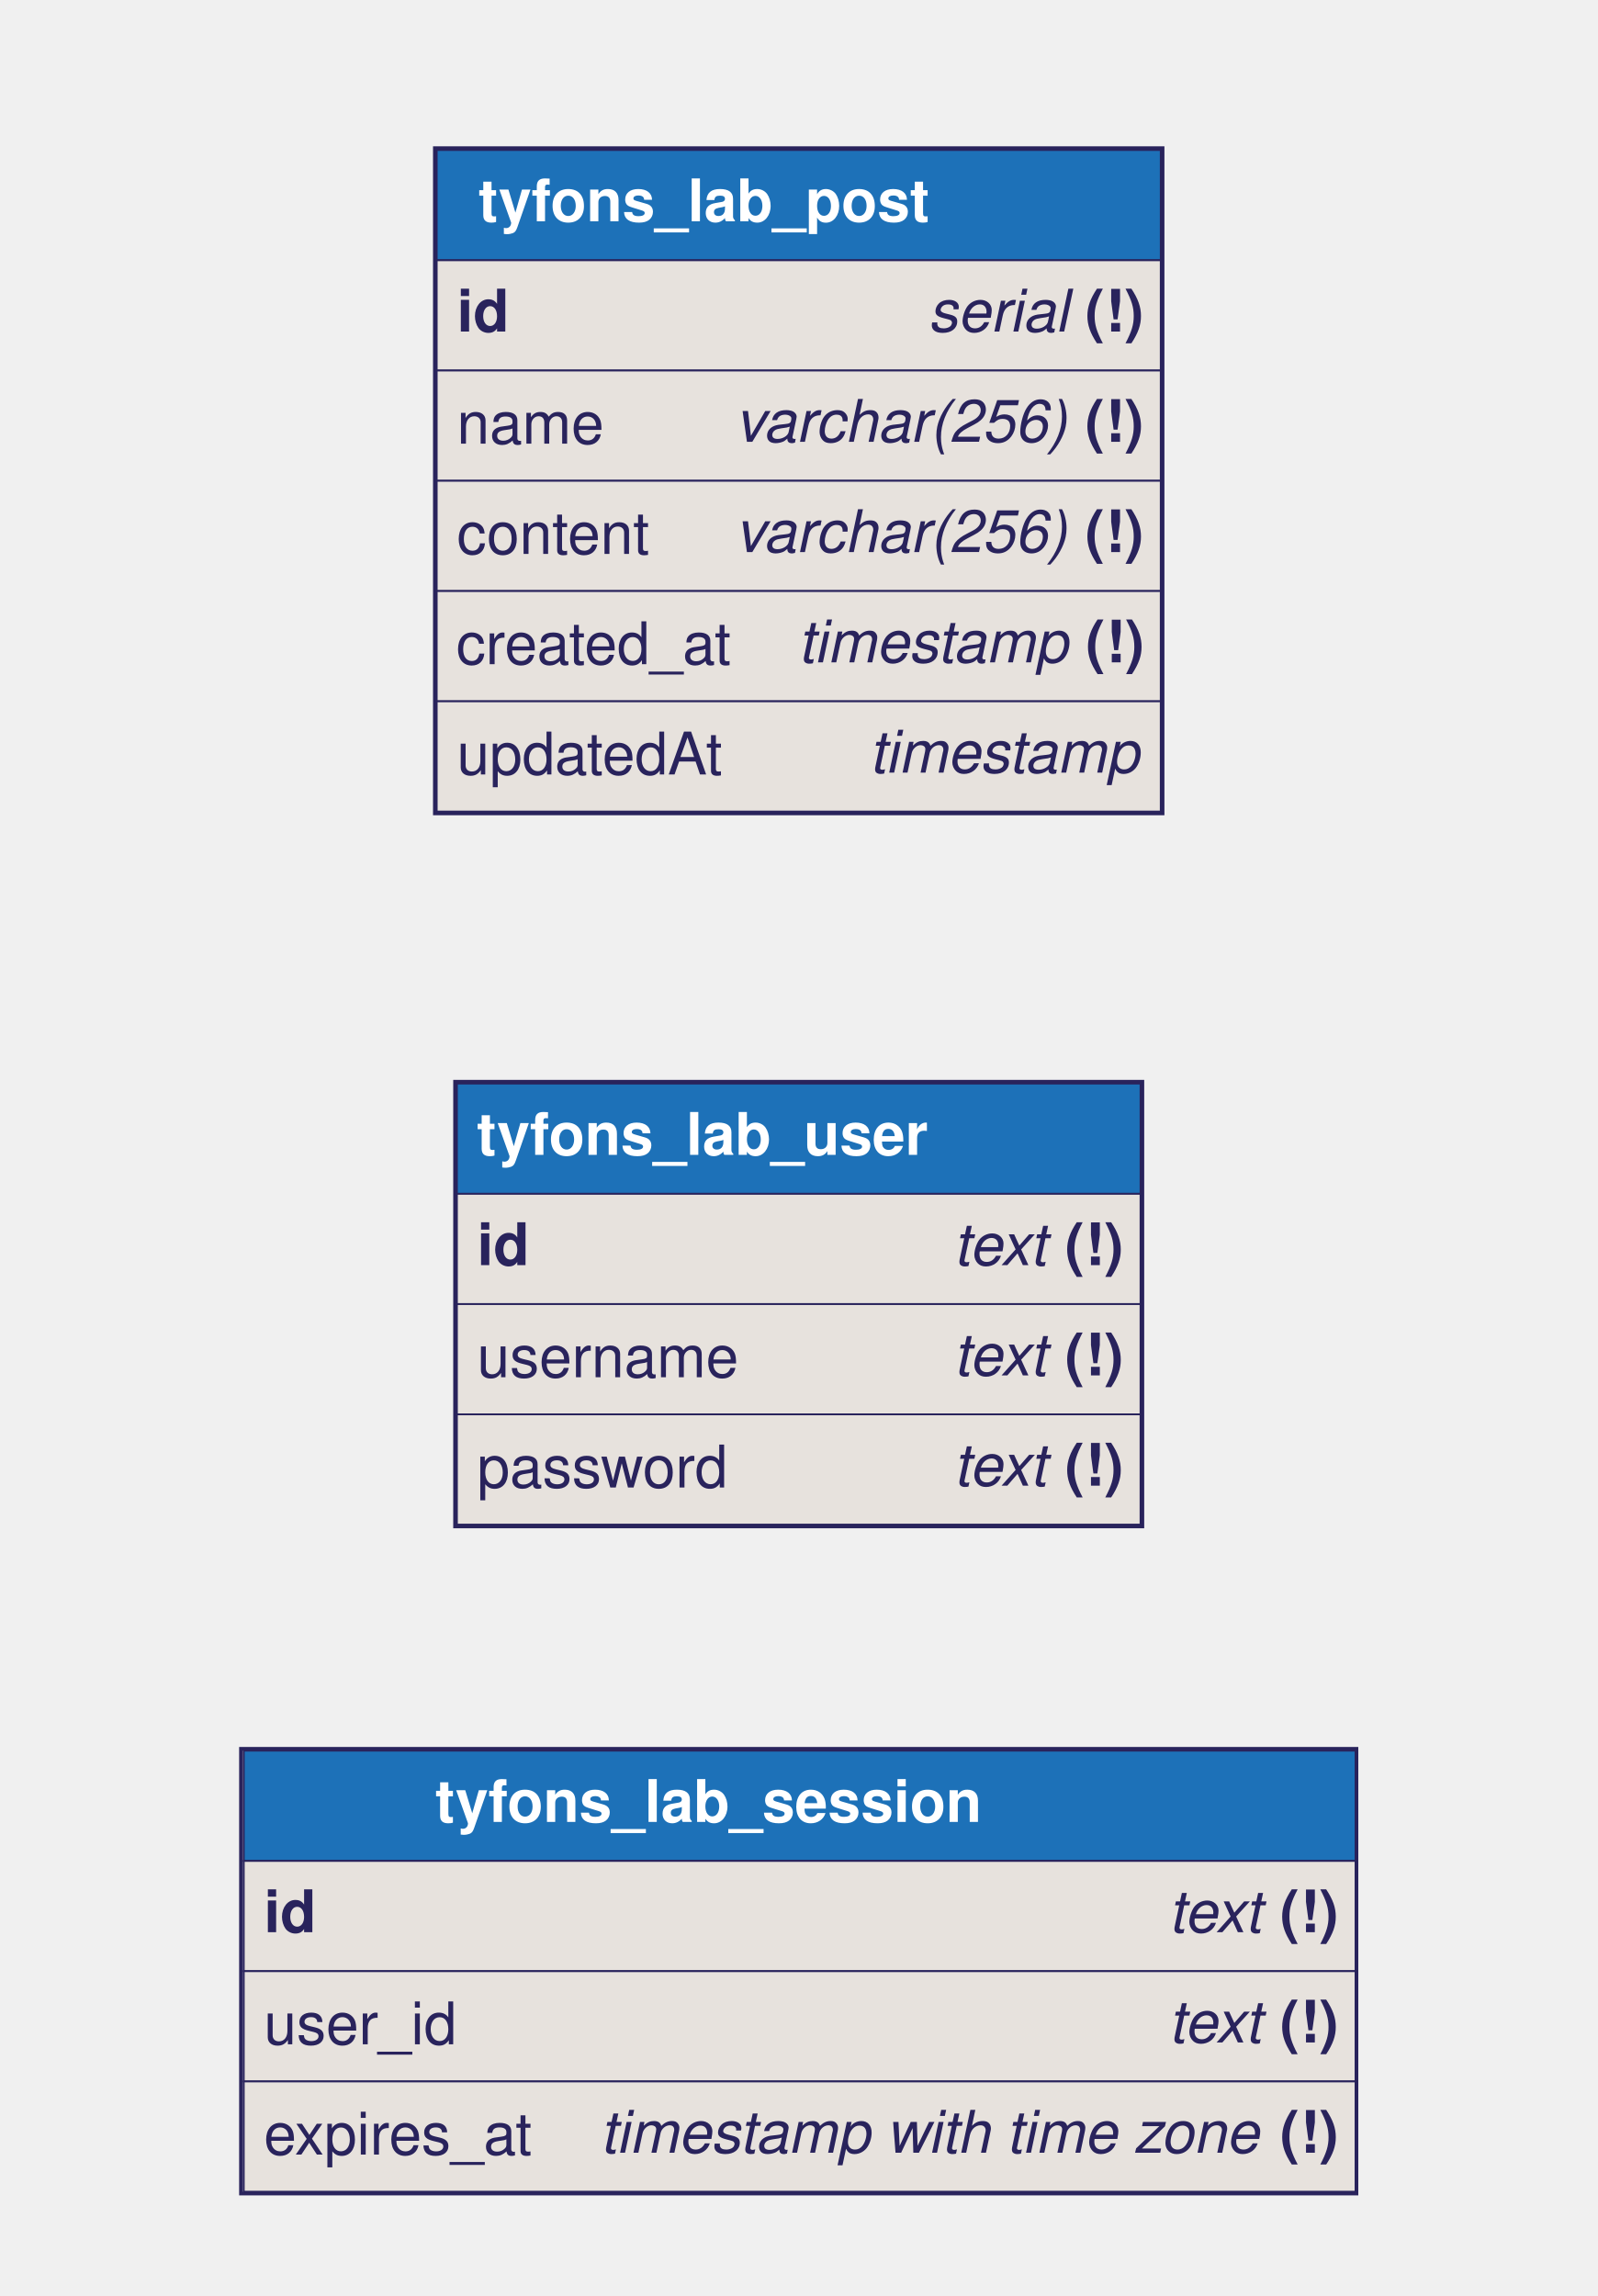
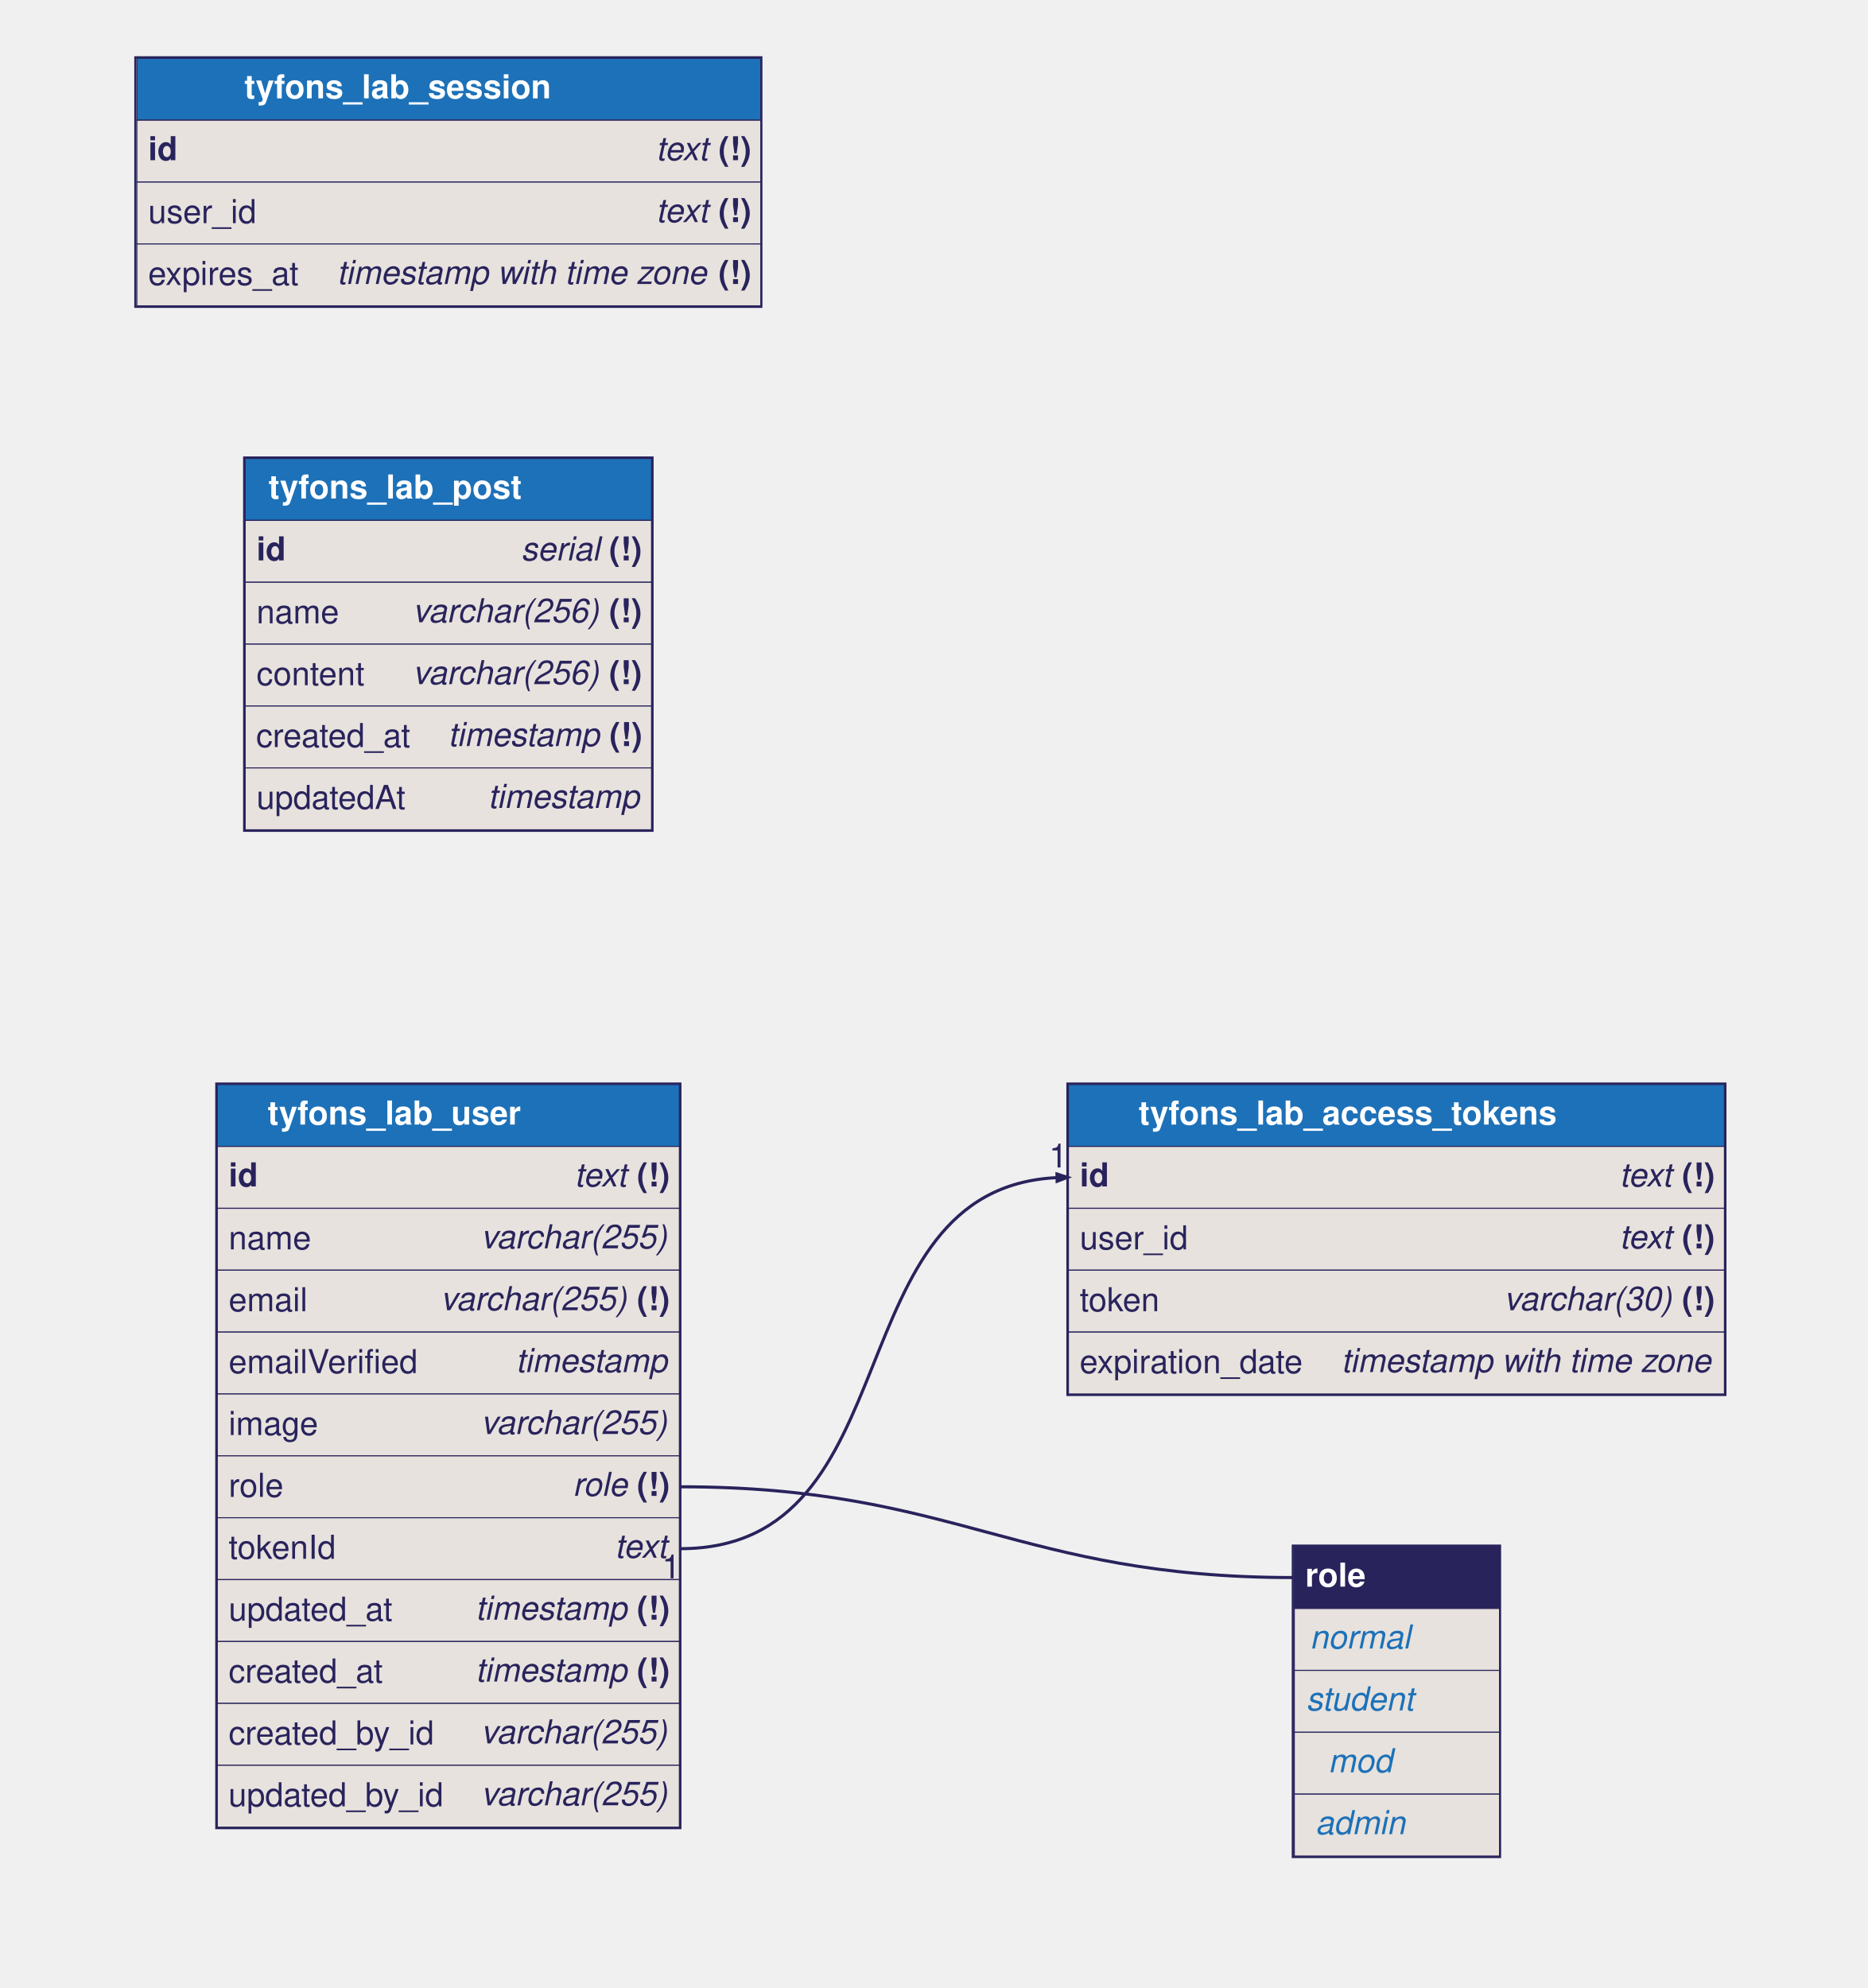
- <svg xmlns="http://www.w3.org/2000/svg" width="869pt" height="1249pt" viewBox="0.00 0.00 869.26 1248.92">
-   <g id="graph0" class="graph" transform="scale(1 1) rotate(0) translate(4 1244.92)">
+ <svg xmlns="http://www.w3.org/2000/svg" width="1810pt" height="1927pt" viewBox="0.00 0.00 1810.35 1927.48">
+   <g id="graph0" class="graph" transform="scale(1 1) rotate(0) translate(4 1923.48)">
+     <g id="role" class="node">
+       <ellipse fill="none" stroke="black" stroke-width="0" cx="1349.8" cy="-273.95" rx="143.59" ry="214.92" />
+       <polygon fill="#29235c" stroke="transparent" points="1250.8,-363.95 1250.8,-423.95 1449.8,-423.95 1449.8,-363.95 1250.8,-363.95" />
+       <polygon fill="none" stroke="#29235c" points="1250.8,-363.95 1250.8,-423.95 1449.8,-423.95 1449.8,-363.95 1250.8,-363.95" />
+       <text text-anchor="start" x="1261.39" y="-385.15" font-family="Helvetica,sans-Serif" font-weight="bold" font-size="32.00" fill="#ffffff">       role       </text>
+       <polygon fill="#e7e2dd" stroke="transparent" points="1250.8,-303.95 1250.8,-363.95 1449.8,-363.95 1449.8,-303.95 1250.8,-303.95" />
+       <polygon fill="none" stroke="#29235c" points="1250.8,-303.95 1250.8,-363.95 1449.8,-363.95 1449.8,-303.95 1250.8,-303.95" />
+       <text text-anchor="start" x="1265.85" y="-325.15" font-family="Helvetica,sans-Serif" font-style="italic" font-size="32.00" fill="#1d71b8">    normal    </text>
+       <polygon fill="#e7e2dd" stroke="transparent" points="1250.8,-243.95 1250.8,-303.95 1449.8,-303.95 1449.8,-243.95 1250.8,-243.95" />
+       <polygon fill="none" stroke="#29235c" points="1250.8,-243.95 1250.8,-303.95 1449.8,-303.95 1449.8,-243.95 1250.8,-243.95" />
+       <text text-anchor="start" x="1262.26" y="-265.15" font-family="Helvetica,sans-Serif" font-style="italic" font-size="32.00" fill="#1d71b8">    student    </text>
+       <polygon fill="#e7e2dd" stroke="transparent" points="1250.8,-183.95 1250.8,-243.95 1449.8,-243.95 1449.8,-183.95 1250.8,-183.95" />
+       <polygon fill="none" stroke="#29235c" points="1250.8,-183.95 1250.8,-243.95 1449.8,-243.95 1449.8,-183.95 1250.8,-183.95" />
+       <text text-anchor="start" x="1283.62" y="-205.15" font-family="Helvetica,sans-Serif" font-style="italic" font-size="32.00" fill="#1d71b8">    mod    </text>
+       <polygon fill="#e7e2dd" stroke="transparent" points="1250.8,-123.95 1250.8,-183.95 1449.8,-183.95 1449.8,-123.95 1250.8,-123.95" />
+       <polygon fill="none" stroke="#29235c" points="1250.8,-123.95 1250.8,-183.95 1449.8,-183.95 1449.8,-123.95 1250.8,-123.95" />
+       <text text-anchor="start" x="1271.17" y="-145.15" font-family="Helvetica,sans-Serif" font-style="italic" font-size="32.00" fill="#1d71b8">    admin    </text>
+       <polygon fill="none" stroke="#29235c" stroke-width="2" points="1249.3,-122.95 1249.3,-424.95 1450.3,-424.95 1450.3,-122.95 1249.3,-122.95" />
+     </g>
+     <g id="tyfons_lab_access_tokens" class="node">
+       <ellipse fill="none" stroke="black" stroke-width="0" cx="1349.8" cy="-721.95" rx="452.6" ry="214.92" />
+       <polygon fill="#1d71b8" stroke="transparent" points="1031.8,-811.95 1031.8,-871.95 1667.8,-871.95 1667.8,-811.95 1031.8,-811.95" />
+       <polygon fill="none" stroke="#29235c" points="1031.8,-811.95 1031.8,-871.95 1667.8,-871.95 1667.8,-811.95 1031.8,-811.95" />
+       <text text-anchor="start" x="1099.93" y="-833.15" font-family="Helvetica,sans-Serif" font-weight="bold" font-size="32.00" fill="#ffffff">       tyfons_lab_access_tokens       </text>
+       <polygon fill="#e7e2dd" stroke="transparent" points="1031.8,-751.95 1031.8,-811.95 1667.8,-811.95 1667.8,-751.95 1031.8,-751.95" />
+       <polygon fill="none" stroke="#29235c" points="1031.8,-751.95 1031.8,-811.95 1667.8,-811.95 1667.8,-751.95 1031.8,-751.95" />
+       <text text-anchor="start" x="1042.8" y="-773.15" font-family="Helvetica,sans-Serif" font-weight="bold" font-size="32.00" fill="#29235c">id</text>
+       <text text-anchor="start" x="1067.69" y="-773.15" font-family="Helvetica,sans-Serif" font-size="32.00" fill="#29235c">    </text>
+       <text text-anchor="start" x="1566.14" y="-773.15" font-family="Helvetica,sans-Serif" font-style="italic" font-size="32.00" fill="#29235c">text</text>
+       <text text-anchor="start" x="1617.71" y="-773.15" font-family="Helvetica,sans-Serif" font-size="32.00" fill="#29235c"> </text>
+       <text text-anchor="start" x="1626.61" y="-773.15" font-family="Helvetica,sans-Serif" font-weight="bold" font-size="32.00" fill="#29235c">(!)</text>
+       <polygon fill="#e7e2dd" stroke="transparent" points="1031.8,-691.95 1031.8,-751.95 1667.8,-751.95 1667.8,-691.95 1031.8,-691.95" />
+       <polygon fill="none" stroke="#29235c" points="1031.8,-691.95 1031.8,-751.95 1667.8,-751.95 1667.8,-691.95 1031.8,-691.95" />
+       <text text-anchor="start" x="1042.8" y="-712.15" font-family="Helvetica,sans-Serif" font-size="32.00" fill="#29235c">user_id    </text>
+       <text text-anchor="start" x="1566.14" y="-713.15" font-family="Helvetica,sans-Serif" font-style="italic" font-size="32.00" fill="#29235c">text</text>
+       <text text-anchor="start" x="1617.71" y="-713.15" font-family="Helvetica,sans-Serif" font-size="32.00" fill="#29235c"> </text>
+       <text text-anchor="start" x="1626.61" y="-713.15" font-family="Helvetica,sans-Serif" font-weight="bold" font-size="32.00" fill="#29235c">(!)</text>
+       <polygon fill="#e7e2dd" stroke="transparent" points="1031.8,-631.95 1031.8,-691.95 1667.8,-691.95 1667.8,-631.95 1031.8,-631.95" />
+       <polygon fill="none" stroke="#29235c" points="1031.8,-631.95 1031.8,-691.95 1667.8,-691.95 1667.8,-631.95 1031.8,-631.95" />
+       <text text-anchor="start" x="1042.8" y="-652.15" font-family="Helvetica,sans-Serif" font-size="32.00" fill="#29235c">token    </text>
+       <text text-anchor="start" x="1454.16" y="-653.15" font-family="Helvetica,sans-Serif" font-style="italic" font-size="32.00" fill="#29235c">varchar(30)</text>
+       <text text-anchor="start" x="1617.71" y="-653.15" font-family="Helvetica,sans-Serif" font-size="32.00" fill="#29235c"> </text>
+       <text text-anchor="start" x="1626.61" y="-653.15" font-family="Helvetica,sans-Serif" font-weight="bold" font-size="32.00" fill="#29235c">(!)</text>
+       <polygon fill="#e7e2dd" stroke="transparent" points="1031.8,-571.95 1031.8,-631.95 1667.8,-631.95 1667.8,-571.95 1031.8,-571.95" />
+       <polygon fill="none" stroke="#29235c" points="1031.8,-571.95 1031.8,-631.95 1667.8,-631.95 1667.8,-571.95 1031.8,-571.95" />
+       <text text-anchor="start" x="1042.65" y="-592.15" font-family="Helvetica,sans-Serif" font-size="32.00" fill="#29235c">expiration_date    </text>
+       <text text-anchor="start" x="1296.34" y="-593.15" font-family="Helvetica,sans-Serif" font-style="italic" font-size="32.00" fill="#29235c">timestamp with time zone</text>
+       <polygon fill="none" stroke="#29235c" stroke-width="2" points="1030.8,-570.95 1030.8,-872.95 1668.8,-872.95 1668.8,-570.95 1030.8,-570.95" />
+     </g>
+     <g id="tyfons_lab_post" class="node">
+       <ellipse fill="none" stroke="black" stroke-width="0" cx="430.63" cy="-1298.95" rx="281.36" ry="257.27" />
+       <polygon fill="#1d71b8" stroke="transparent" points="233.63,-1418.95 233.63,-1478.95 627.63,-1478.95 627.63,-1418.95 233.63,-1418.95" />
+       <polygon fill="none" stroke="#29235c" points="233.63,-1418.95 233.63,-1478.95 627.63,-1478.95 627.63,-1418.95 233.63,-1418.95" />
+       <text text-anchor="start" x="256.33" y="-1440.15" font-family="Helvetica,sans-Serif" font-weight="bold" font-size="32.00" fill="#ffffff">       tyfons_lab_post       </text>
+       <polygon fill="#e7e2dd" stroke="transparent" points="233.63,-1358.95 233.63,-1418.95 627.63,-1418.95 627.63,-1358.95 233.63,-1358.95" />
+       <polygon fill="none" stroke="#29235c" points="233.63,-1358.95 233.63,-1418.95 627.63,-1418.95 627.63,-1358.95 233.63,-1358.95" />
+       <text text-anchor="start" x="244.63" y="-1380.15" font-family="Helvetica,sans-Serif" font-weight="bold" font-size="32.00" fill="#29235c">id</text>
+       <text text-anchor="start" x="269.52" y="-1380.15" font-family="Helvetica,sans-Serif" font-size="32.00" fill="#29235c">    </text>
+       <text text-anchor="start" x="501.1" y="-1380.15" font-family="Helvetica,sans-Serif" font-style="italic" font-size="32.00" fill="#29235c">serial</text>
+       <text text-anchor="start" x="577.54" y="-1380.15" font-family="Helvetica,sans-Serif" font-size="32.00" fill="#29235c"> </text>
+       <text text-anchor="start" x="586.43" y="-1380.15" font-family="Helvetica,sans-Serif" font-weight="bold" font-size="32.00" fill="#29235c">(!)</text>
+       <polygon fill="#e7e2dd" stroke="transparent" points="233.63,-1298.95 233.63,-1358.95 627.63,-1358.95 627.63,-1298.95 233.63,-1298.95" />
+       <polygon fill="none" stroke="#29235c" points="233.63,-1298.95 233.63,-1358.95 627.63,-1358.95 627.63,-1298.95 233.63,-1298.95" />
+       <text text-anchor="start" x="244.63" y="-1319.15" font-family="Helvetica,sans-Serif" font-size="32.00" fill="#29235c">name    </text>
+       <text text-anchor="start" x="396.19" y="-1320.15" font-family="Helvetica,sans-Serif" font-style="italic" font-size="32.00" fill="#29235c">varchar(256)</text>
+       <text text-anchor="start" x="577.54" y="-1320.15" font-family="Helvetica,sans-Serif" font-size="32.00" fill="#29235c"> </text>
+       <text text-anchor="start" x="586.43" y="-1320.15" font-family="Helvetica,sans-Serif" font-weight="bold" font-size="32.00" fill="#29235c">(!)</text>
+       <polygon fill="#e7e2dd" stroke="transparent" points="233.63,-1238.95 233.63,-1298.95 627.63,-1298.95 627.63,-1238.95 233.63,-1238.95" />
+       <polygon fill="none" stroke="#29235c" points="233.63,-1238.95 233.63,-1298.95 627.63,-1298.95 627.63,-1238.95 233.63,-1238.95" />
+       <text text-anchor="start" x="244.63" y="-1259.15" font-family="Helvetica,sans-Serif" font-size="32.00" fill="#29235c">content    </text>
+       <text text-anchor="start" x="396.19" y="-1260.15" font-family="Helvetica,sans-Serif" font-style="italic" font-size="32.00" fill="#29235c">varchar(256)</text>
+       <text text-anchor="start" x="577.54" y="-1260.15" font-family="Helvetica,sans-Serif" font-size="32.00" fill="#29235c"> </text>
+       <text text-anchor="start" x="586.43" y="-1260.15" font-family="Helvetica,sans-Serif" font-weight="bold" font-size="32.00" fill="#29235c">(!)</text>
+       <polygon fill="#e7e2dd" stroke="transparent" points="233.63,-1178.95 233.63,-1238.95 627.63,-1238.95 627.63,-1178.95 233.63,-1178.95" />
+       <polygon fill="none" stroke="#29235c" points="233.63,-1178.95 233.63,-1238.95 627.63,-1238.95 627.63,-1178.95 233.63,-1178.95" />
+       <text text-anchor="start" x="244.26" y="-1199.15" font-family="Helvetica,sans-Serif" font-size="32.00" fill="#29235c">created_at    </text>
+       <text text-anchor="start" x="430.3" y="-1200.15" font-family="Helvetica,sans-Serif" font-style="italic" font-size="32.00" fill="#29235c">timestamp</text>
+       <text text-anchor="start" x="577.86" y="-1200.15" font-family="Helvetica,sans-Serif" font-size="32.00" fill="#29235c"> </text>
+       <text text-anchor="start" x="586.75" y="-1200.15" font-family="Helvetica,sans-Serif" font-weight="bold" font-size="32.00" fill="#29235c">(!)</text>
+       <polygon fill="#e7e2dd" stroke="transparent" points="233.63,-1118.95 233.63,-1178.95 627.63,-1178.95 627.63,-1118.95 233.63,-1118.95" />
+       <polygon fill="none" stroke="#29235c" points="233.63,-1118.95 233.63,-1178.95 627.63,-1178.95 627.63,-1118.95 233.63,-1118.95" />
+       <text text-anchor="start" x="244.63" y="-1139.15" font-family="Helvetica,sans-Serif" font-size="32.00" fill="#29235c">updatedAt    </text>
+       <text text-anchor="start" x="469.07" y="-1140.15" font-family="Helvetica,sans-Serif" font-style="italic" font-size="32.00" fill="#29235c">timestamp</text>
+       <polygon fill="none" stroke="#29235c" stroke-width="2" points="232.63,-1117.95 232.63,-1479.95 628.63,-1479.95 628.63,-1117.95 232.63,-1117.95" />
+     </g>
    <g id="tyfons_lab_session" class="node">
-       <ellipse fill="none" stroke="black" stroke-width="0" cx="430.63" cy="-172.53" rx="430.76" ry="172.57" />
-       <polygon fill="#1d71b8" stroke="transparent" points="128.63,-232.53 128.63,-292.53 733.63,-292.53 733.63,-232.53 128.63,-232.53" />
-       <polygon fill="none" stroke="#29235c" points="128.63,-232.53 128.63,-292.53 733.63,-292.53 733.63,-232.53 128.63,-232.53" />
-       <text text-anchor="start" x="232.84" y="-253.73" font-family="Helvetica,sans-Serif" font-weight="bold" font-size="32.00" fill="#ffffff">       tyfons_lab_session       </text>
-       <polygon fill="#e7e2dd" stroke="transparent" points="128.63,-172.53 128.63,-232.53 733.63,-232.53 733.63,-172.53 128.63,-172.53" />
-       <polygon fill="none" stroke="#29235c" points="128.63,-172.53 128.63,-232.53 733.63,-232.53 733.63,-172.53 128.63,-172.53" />
-       <text text-anchor="start" x="139.63" y="-193.73" font-family="Helvetica,sans-Serif" font-weight="bold" font-size="32.00" fill="#29235c">id</text>
-       <text text-anchor="start" x="164.52" y="-193.73" font-family="Helvetica,sans-Serif" font-size="32.00" fill="#29235c">    </text>
-       <text text-anchor="start" x="631.96" y="-193.73" font-family="Helvetica,sans-Serif" font-style="italic" font-size="32.00" fill="#29235c">text</text>
-       <text text-anchor="start" x="683.54" y="-193.73" font-family="Helvetica,sans-Serif" font-size="32.00" fill="#29235c"> </text>
-       <text text-anchor="start" x="692.43" y="-193.73" font-family="Helvetica,sans-Serif" font-weight="bold" font-size="32.00" fill="#29235c">(!)</text>
-       <polygon fill="#e7e2dd" stroke="transparent" points="128.63,-112.53 128.63,-172.53 733.63,-172.53 733.63,-112.53 128.63,-112.53" />
-       <polygon fill="none" stroke="#29235c" points="128.63,-112.53 128.63,-172.53 733.63,-172.53 733.63,-112.53 128.63,-112.53" />
-       <text text-anchor="start" x="139.63" y="-132.73" font-family="Helvetica,sans-Serif" font-size="32.00" fill="#29235c">user_id    </text>
-       <text text-anchor="start" x="631.96" y="-133.73" font-family="Helvetica,sans-Serif" font-style="italic" font-size="32.00" fill="#29235c">text</text>
-       <text text-anchor="start" x="683.54" y="-133.73" font-family="Helvetica,sans-Serif" font-size="32.00" fill="#29235c"> </text>
-       <text text-anchor="start" x="692.43" y="-133.73" font-family="Helvetica,sans-Serif" font-weight="bold" font-size="32.00" fill="#29235c">(!)</text>
-       <polygon fill="#e7e2dd" stroke="transparent" points="128.63,-52.53 128.63,-112.53 733.63,-112.53 733.63,-52.53 128.63,-52.53" />
-       <polygon fill="none" stroke="#29235c" points="128.63,-52.53 128.63,-112.53 733.63,-112.53 733.63,-52.53 128.63,-52.53" />
-       <text text-anchor="start" x="139.55" y="-72.73" font-family="Helvetica,sans-Serif" font-size="32.00" fill="#29235c">expires_at    </text>
-       <text text-anchor="start" x="322.62" y="-73.73" font-family="Helvetica,sans-Serif" font-style="italic" font-size="32.00" fill="#29235c">timestamp with time zone</text>
-       <text text-anchor="start" x="683.54" y="-73.73" font-family="Helvetica,sans-Serif" font-size="32.00" fill="#29235c"> </text>
-       <text text-anchor="start" x="692.44" y="-73.73" font-family="Helvetica,sans-Serif" font-weight="bold" font-size="32.00" fill="#29235c">(!)</text>
-       <polygon fill="none" stroke="#29235c" stroke-width="2" points="127.13,-51.53 127.13,-293.53 734.13,-293.53 734.13,-51.53 127.13,-51.53" />
+       <ellipse fill="none" stroke="black" stroke-width="0" cx="430.63" cy="-1746.95" rx="430.76" ry="172.57" />
+       <polygon fill="#1d71b8" stroke="transparent" points="128.63,-1806.95 128.63,-1866.95 733.63,-1866.95 733.63,-1806.95 128.63,-1806.95" />
+       <polygon fill="none" stroke="#29235c" points="128.63,-1806.95 128.63,-1866.95 733.63,-1866.95 733.63,-1806.95 128.63,-1806.95" />
+       <text text-anchor="start" x="232.84" y="-1828.15" font-family="Helvetica,sans-Serif" font-weight="bold" font-size="32.00" fill="#ffffff">       tyfons_lab_session       </text>
+       <polygon fill="#e7e2dd" stroke="transparent" points="128.63,-1746.95 128.63,-1806.95 733.63,-1806.95 733.63,-1746.95 128.63,-1746.95" />
+       <polygon fill="none" stroke="#29235c" points="128.63,-1746.95 128.63,-1806.95 733.63,-1806.95 733.63,-1746.95 128.63,-1746.95" />
+       <text text-anchor="start" x="139.63" y="-1768.15" font-family="Helvetica,sans-Serif" font-weight="bold" font-size="32.00" fill="#29235c">id</text>
+       <text text-anchor="start" x="164.52" y="-1768.15" font-family="Helvetica,sans-Serif" font-size="32.00" fill="#29235c">    </text>
+       <text text-anchor="start" x="631.96" y="-1768.15" font-family="Helvetica,sans-Serif" font-style="italic" font-size="32.00" fill="#29235c">text</text>
+       <text text-anchor="start" x="683.54" y="-1768.15" font-family="Helvetica,sans-Serif" font-size="32.00" fill="#29235c"> </text>
+       <text text-anchor="start" x="692.43" y="-1768.15" font-family="Helvetica,sans-Serif" font-weight="bold" font-size="32.00" fill="#29235c">(!)</text>
+       <polygon fill="#e7e2dd" stroke="transparent" points="128.63,-1686.95 128.63,-1746.95 733.63,-1746.95 733.63,-1686.95 128.63,-1686.95" />
+       <polygon fill="none" stroke="#29235c" points="128.63,-1686.95 128.63,-1746.95 733.63,-1746.95 733.63,-1686.95 128.63,-1686.95" />
+       <text text-anchor="start" x="139.63" y="-1707.15" font-family="Helvetica,sans-Serif" font-size="32.00" fill="#29235c">user_id    </text>
+       <text text-anchor="start" x="631.96" y="-1708.15" font-family="Helvetica,sans-Serif" font-style="italic" font-size="32.00" fill="#29235c">text</text>
+       <text text-anchor="start" x="683.54" y="-1708.15" font-family="Helvetica,sans-Serif" font-size="32.00" fill="#29235c"> </text>
+       <text text-anchor="start" x="692.43" y="-1708.15" font-family="Helvetica,sans-Serif" font-weight="bold" font-size="32.00" fill="#29235c">(!)</text>
+       <polygon fill="#e7e2dd" stroke="transparent" points="128.63,-1626.95 128.63,-1686.95 733.63,-1686.95 733.63,-1626.95 128.63,-1626.95" />
+       <polygon fill="none" stroke="#29235c" points="128.63,-1626.95 128.63,-1686.95 733.63,-1686.95 733.63,-1626.95 128.63,-1626.95" />
+       <text text-anchor="start" x="139.55" y="-1647.15" font-family="Helvetica,sans-Serif" font-size="32.00" fill="#29235c">expires_at    </text>
+       <text text-anchor="start" x="322.62" y="-1648.15" font-family="Helvetica,sans-Serif" font-style="italic" font-size="32.00" fill="#29235c">timestamp with time zone</text>
+       <text text-anchor="start" x="683.54" y="-1648.15" font-family="Helvetica,sans-Serif" font-size="32.00" fill="#29235c"> </text>
+       <text text-anchor="start" x="692.44" y="-1648.15" font-family="Helvetica,sans-Serif" font-weight="bold" font-size="32.00" fill="#29235c">(!)</text>
+       <polygon fill="none" stroke="#29235c" stroke-width="2" points="127.13,-1625.95 127.13,-1867.95 734.13,-1867.95 734.13,-1625.95 127.13,-1625.95" />
    </g>
    <g id="tyfons_lab_user" class="node">
-       <ellipse fill="none" stroke="black" stroke-width="0" cx="430.63" cy="-535.53" rx="265.74" ry="172.57" />
-       <polygon fill="#1d71b8" stroke="transparent" points="244.63,-595.53 244.63,-655.53 616.63,-655.53 616.63,-595.53 244.63,-595.53" />
-       <polygon fill="none" stroke="#29235c" points="244.63,-595.53 244.63,-655.53 616.63,-655.53 616.63,-595.53 244.63,-595.53" />
-       <text text-anchor="start" x="255.45" y="-616.73" font-family="Helvetica,sans-Serif" font-weight="bold" font-size="32.00" fill="#ffffff">       tyfons_lab_user       </text>
-       <polygon fill="#e7e2dd" stroke="transparent" points="244.63,-535.53 244.63,-595.53 616.63,-595.53 616.63,-535.53 244.63,-535.53" />
-       <polygon fill="none" stroke="#29235c" points="244.63,-535.53 244.63,-595.53 616.63,-595.53 616.63,-535.53 244.63,-535.53" />
-       <text text-anchor="start" x="255.63" y="-556.73" font-family="Helvetica,sans-Serif" font-weight="bold" font-size="32.00" fill="#29235c">id</text>
-       <text text-anchor="start" x="280.52" y="-556.73" font-family="Helvetica,sans-Serif" font-size="32.00" fill="#29235c">    </text>
-       <text text-anchor="start" x="514.96" y="-556.73" font-family="Helvetica,sans-Serif" font-style="italic" font-size="32.00" fill="#29235c">text</text>
-       <text text-anchor="start" x="566.54" y="-556.73" font-family="Helvetica,sans-Serif" font-size="32.00" fill="#29235c"> </text>
-       <text text-anchor="start" x="575.43" y="-556.73" font-family="Helvetica,sans-Serif" font-weight="bold" font-size="32.00" fill="#29235c">(!)</text>
-       <polygon fill="#e7e2dd" stroke="transparent" points="244.63,-475.53 244.63,-535.53 616.63,-535.53 616.63,-475.53 244.63,-475.53" />
-       <polygon fill="none" stroke="#29235c" points="244.63,-475.53 244.63,-535.53 616.63,-535.53 616.63,-475.53 244.63,-475.53" />
-       <text text-anchor="start" x="255.63" y="-495.73" font-family="Helvetica,sans-Serif" font-size="32.00" fill="#29235c">username    </text>
-       <text text-anchor="start" x="514.96" y="-496.73" font-family="Helvetica,sans-Serif" font-style="italic" font-size="32.00" fill="#29235c">text</text>
-       <text text-anchor="start" x="566.54" y="-496.73" font-family="Helvetica,sans-Serif" font-size="32.00" fill="#29235c"> </text>
-       <text text-anchor="start" x="575.43" y="-496.73" font-family="Helvetica,sans-Serif" font-weight="bold" font-size="32.00" fill="#29235c">(!)</text>
-       <polygon fill="#e7e2dd" stroke="transparent" points="244.63,-415.53 244.63,-475.53 616.63,-475.53 616.63,-415.53 244.63,-415.53" />
-       <polygon fill="none" stroke="#29235c" points="244.63,-415.53 244.63,-475.53 616.63,-475.53 616.63,-415.53 244.63,-415.53" />
-       <text text-anchor="start" x="255.63" y="-435.73" font-family="Helvetica,sans-Serif" font-size="32.00" fill="#29235c">password    </text>
-       <text text-anchor="start" x="514.96" y="-436.73" font-family="Helvetica,sans-Serif" font-style="italic" font-size="32.00" fill="#29235c">text</text>
-       <text text-anchor="start" x="566.54" y="-436.73" font-family="Helvetica,sans-Serif" font-size="32.00" fill="#29235c"> </text>
-       <text text-anchor="start" x="575.43" y="-436.73" font-family="Helvetica,sans-Serif" font-weight="bold" font-size="32.00" fill="#29235c">(!)</text>
-       <polygon fill="none" stroke="#29235c" stroke-width="2" points="243.63,-414.53 243.63,-656.53 617.63,-656.53 617.63,-414.53 243.63,-414.53" />
+       <ellipse fill="none" stroke="black" stroke-width="0" cx="430.63" cy="-511.95" rx="319.72" ry="511.89" />
+       <polygon fill="#1d71b8" stroke="transparent" points="206.63,-811.95 206.63,-871.95 654.63,-871.95 654.63,-811.95 206.63,-811.95" />
+       <polygon fill="none" stroke="#29235c" points="206.63,-811.95 206.63,-871.95 654.63,-871.95 654.63,-811.95 206.63,-811.95" />
+       <text text-anchor="start" x="255.45" y="-833.15" font-family="Helvetica,sans-Serif" font-weight="bold" font-size="32.00" fill="#ffffff">       tyfons_lab_user       </text>
+       <polygon fill="#e7e2dd" stroke="transparent" points="206.63,-751.95 206.63,-811.95 654.63,-811.95 654.63,-751.95 206.63,-751.95" />
+       <polygon fill="none" stroke="#29235c" points="206.63,-751.95 206.63,-811.95 654.63,-811.95 654.63,-751.95 206.63,-751.95" />
+       <text text-anchor="start" x="217.63" y="-773.15" font-family="Helvetica,sans-Serif" font-weight="bold" font-size="32.00" fill="#29235c">id</text>
+       <text text-anchor="start" x="242.52" y="-773.15" font-family="Helvetica,sans-Serif" font-size="32.00" fill="#29235c">    </text>
+       <text text-anchor="start" x="552.96" y="-773.15" font-family="Helvetica,sans-Serif" font-style="italic" font-size="32.00" fill="#29235c">text</text>
+       <text text-anchor="start" x="604.54" y="-773.15" font-family="Helvetica,sans-Serif" font-size="32.00" fill="#29235c"> </text>
+       <text text-anchor="start" x="613.43" y="-773.15" font-family="Helvetica,sans-Serif" font-weight="bold" font-size="32.00" fill="#29235c">(!)</text>
+       <polygon fill="#e7e2dd" stroke="transparent" points="206.63,-691.95 206.63,-751.95 654.63,-751.95 654.63,-691.95 206.63,-691.95" />
+       <polygon fill="none" stroke="#29235c" points="206.63,-691.95 206.63,-751.95 654.63,-751.95 654.63,-691.95 206.63,-691.95" />
+       <text text-anchor="start" x="217.63" y="-712.15" font-family="Helvetica,sans-Serif" font-size="32.00" fill="#29235c">name    </text>
+       <text text-anchor="start" x="462.28" y="-713.15" font-family="Helvetica,sans-Serif" font-style="italic" font-size="32.00" fill="#29235c">varchar(255)</text>
+       <polygon fill="#e7e2dd" stroke="transparent" points="206.63,-631.95 206.63,-691.95 654.63,-691.95 654.63,-631.95 206.63,-631.95" />
+       <polygon fill="none" stroke="#29235c" points="206.63,-631.95 206.63,-691.95 654.63,-691.95 654.63,-631.95 206.63,-631.95" />
+       <text text-anchor="start" x="217.63" y="-652.15" font-family="Helvetica,sans-Serif" font-size="32.00" fill="#29235c">email    </text>
+       <text text-anchor="start" x="423.19" y="-653.15" font-family="Helvetica,sans-Serif" font-style="italic" font-size="32.00" fill="#29235c">varchar(255)</text>
+       <text text-anchor="start" x="604.54" y="-653.15" font-family="Helvetica,sans-Serif" font-size="32.00" fill="#29235c"> </text>
+       <text text-anchor="start" x="613.43" y="-653.15" font-family="Helvetica,sans-Serif" font-weight="bold" font-size="32.00" fill="#29235c">(!)</text>
+       <polygon fill="#e7e2dd" stroke="transparent" points="206.63,-571.95 206.63,-631.95 654.63,-631.95 654.63,-571.95 206.63,-571.95" />
+       <polygon fill="none" stroke="#29235c" points="206.63,-571.95 206.63,-631.95 654.63,-631.95 654.63,-571.95 206.63,-571.95" />
+       <text text-anchor="start" x="217.63" y="-592.15" font-family="Helvetica,sans-Serif" font-size="32.00" fill="#29235c">emailVerified    </text>
+       <text text-anchor="start" x="496.07" y="-593.15" font-family="Helvetica,sans-Serif" font-style="italic" font-size="32.00" fill="#29235c">timestamp</text>
+       <polygon fill="#e7e2dd" stroke="transparent" points="206.63,-511.95 206.63,-571.95 654.63,-571.95 654.63,-511.95 206.63,-511.95" />
+       <polygon fill="none" stroke="#29235c" points="206.63,-511.95 206.63,-571.95 654.63,-571.95 654.63,-511.95 206.63,-511.95" />
+       <text text-anchor="start" x="217.63" y="-532.15" font-family="Helvetica,sans-Serif" font-size="32.00" fill="#29235c">image    </text>
+       <text text-anchor="start" x="462.28" y="-533.15" font-family="Helvetica,sans-Serif" font-style="italic" font-size="32.00" fill="#29235c">varchar(255)</text>
+       <polygon fill="#e7e2dd" stroke="transparent" points="206.63,-451.95 206.63,-511.95 654.63,-511.95 654.63,-451.95 206.63,-451.95" />
+       <polygon fill="none" stroke="#29235c" points="206.63,-451.95 206.63,-511.95 654.63,-511.95 654.63,-451.95 206.63,-451.95" />
+       <text text-anchor="start" x="217.63" y="-472.15" font-family="Helvetica,sans-Serif" font-size="32.00" fill="#29235c">role    </text>
+       <text text-anchor="start" x="551.21" y="-473.15" font-family="Helvetica,sans-Serif" font-style="italic" font-size="32.00" fill="#29235c">role</text>
+       <text text-anchor="start" x="604.54" y="-473.15" font-family="Helvetica,sans-Serif" font-size="32.00" fill="#29235c"> </text>
+       <text text-anchor="start" x="613.43" y="-473.15" font-family="Helvetica,sans-Serif" font-weight="bold" font-size="32.00" fill="#29235c">(!)</text>
+       <polygon fill="#e7e2dd" stroke="transparent" points="206.63,-391.95 206.63,-451.95 654.63,-451.95 654.63,-391.95 206.63,-391.95" />
+       <polygon fill="none" stroke="#29235c" points="206.63,-391.95 206.63,-451.95 654.63,-451.95 654.63,-391.95 206.63,-391.95" />
+       <text text-anchor="start" x="217.63" y="-412.15" font-family="Helvetica,sans-Serif" font-size="32.00" fill="#29235c">tokenId    </text>
+       <text text-anchor="start" x="592.05" y="-413.15" font-family="Helvetica,sans-Serif" font-style="italic" font-size="32.00" fill="#29235c">text</text>
+       <polygon fill="#e7e2dd" stroke="transparent" points="206.63,-331.95 206.63,-391.95 654.63,-391.95 654.63,-331.95 206.63,-331.95" />
+       <polygon fill="none" stroke="#29235c" points="206.63,-331.95 206.63,-391.95 654.63,-391.95 654.63,-331.95 206.63,-331.95" />
+       <text text-anchor="start" x="217.63" y="-352.15" font-family="Helvetica,sans-Serif" font-size="32.00" fill="#29235c">updated_at    </text>
+       <text text-anchor="start" x="456.98" y="-353.15" font-family="Helvetica,sans-Serif" font-style="italic" font-size="32.00" fill="#29235c">timestamp</text>
+       <text text-anchor="start" x="604.54" y="-353.15" font-family="Helvetica,sans-Serif" font-size="32.00" fill="#29235c"> </text>
+       <text text-anchor="start" x="613.43" y="-353.15" font-family="Helvetica,sans-Serif" font-weight="bold" font-size="32.00" fill="#29235c">(!)</text>
+       <polygon fill="#e7e2dd" stroke="transparent" points="206.63,-271.95 206.63,-331.95 654.63,-331.95 654.63,-271.95 206.63,-271.95" />
+       <polygon fill="none" stroke="#29235c" points="206.63,-271.95 206.63,-331.95 654.63,-331.95 654.63,-271.95 206.63,-271.95" />
+       <text text-anchor="start" x="217.63" y="-292.15" font-family="Helvetica,sans-Serif" font-size="32.00" fill="#29235c">created_at    </text>
+       <text text-anchor="start" x="456.98" y="-293.15" font-family="Helvetica,sans-Serif" font-style="italic" font-size="32.00" fill="#29235c">timestamp</text>
+       <text text-anchor="start" x="604.54" y="-293.15" font-family="Helvetica,sans-Serif" font-size="32.00" fill="#29235c"> </text>
+       <text text-anchor="start" x="613.43" y="-293.15" font-family="Helvetica,sans-Serif" font-weight="bold" font-size="32.00" fill="#29235c">(!)</text>
+       <polygon fill="#e7e2dd" stroke="transparent" points="206.63,-211.95 206.63,-271.95 654.63,-271.95 654.63,-211.95 206.63,-211.95" />
+       <polygon fill="none" stroke="#29235c" points="206.63,-211.95 206.63,-271.95 654.63,-271.95 654.63,-211.95 206.63,-211.95" />
+       <text text-anchor="start" x="217.63" y="-232.15" font-family="Helvetica,sans-Serif" font-size="32.00" fill="#29235c">created_by_id    </text>
+       <text text-anchor="start" x="462.28" y="-233.15" font-family="Helvetica,sans-Serif" font-style="italic" font-size="32.00" fill="#29235c">varchar(255)</text>
+       <polygon fill="#e7e2dd" stroke="transparent" points="206.63,-151.95 206.63,-211.95 654.63,-211.95 654.63,-151.95 206.63,-151.95" />
+       <polygon fill="none" stroke="#29235c" points="206.63,-151.95 206.63,-211.95 654.63,-211.95 654.63,-151.95 206.63,-151.95" />
+       <text text-anchor="start" x="217.4" y="-172.15" font-family="Helvetica,sans-Serif" font-size="32.00" fill="#29235c">updated_by_id    </text>
+       <text text-anchor="start" x="462.46" y="-173.15" font-family="Helvetica,sans-Serif" font-style="italic" font-size="32.00" fill="#29235c">varchar(255)</text>
+       <polygon fill="none" stroke="#29235c" stroke-width="2" points="205.63,-150.95 205.63,-872.95 655.63,-872.95 655.63,-150.95 205.63,-150.95" />
    </g>
-     <g id="tyfons_lab_post" class="node">
-       <ellipse fill="none" stroke="black" stroke-width="0" cx="430.63" cy="-983.53" rx="281.36" ry="257.27" />
-       <polygon fill="#1d71b8" stroke="transparent" points="233.63,-1103.53 233.63,-1163.53 627.63,-1163.53 627.63,-1103.53 233.63,-1103.53" />
-       <polygon fill="none" stroke="#29235c" points="233.63,-1103.53 233.63,-1163.53 627.63,-1163.53 627.63,-1103.53 233.63,-1103.53" />
-       <text text-anchor="start" x="256.33" y="-1124.73" font-family="Helvetica,sans-Serif" font-weight="bold" font-size="32.00" fill="#ffffff">       tyfons_lab_post       </text>
-       <polygon fill="#e7e2dd" stroke="transparent" points="233.63,-1043.53 233.63,-1103.53 627.63,-1103.53 627.63,-1043.53 233.63,-1043.53" />
-       <polygon fill="none" stroke="#29235c" points="233.63,-1043.53 233.63,-1103.53 627.63,-1103.53 627.63,-1043.53 233.63,-1043.53" />
-       <text text-anchor="start" x="244.63" y="-1064.73" font-family="Helvetica,sans-Serif" font-weight="bold" font-size="32.00" fill="#29235c">id</text>
-       <text text-anchor="start" x="269.52" y="-1064.73" font-family="Helvetica,sans-Serif" font-size="32.00" fill="#29235c">    </text>
-       <text text-anchor="start" x="501.1" y="-1064.73" font-family="Helvetica,sans-Serif" font-style="italic" font-size="32.00" fill="#29235c">serial</text>
-       <text text-anchor="start" x="577.54" y="-1064.73" font-family="Helvetica,sans-Serif" font-size="32.00" fill="#29235c"> </text>
-       <text text-anchor="start" x="586.43" y="-1064.73" font-family="Helvetica,sans-Serif" font-weight="bold" font-size="32.00" fill="#29235c">(!)</text>
-       <polygon fill="#e7e2dd" stroke="transparent" points="233.63,-983.53 233.63,-1043.53 627.63,-1043.53 627.63,-983.53 233.63,-983.53" />
-       <polygon fill="none" stroke="#29235c" points="233.63,-983.53 233.63,-1043.53 627.63,-1043.53 627.63,-983.53 233.63,-983.53" />
-       <text text-anchor="start" x="244.63" y="-1003.73" font-family="Helvetica,sans-Serif" font-size="32.00" fill="#29235c">name    </text>
-       <text text-anchor="start" x="396.19" y="-1004.73" font-family="Helvetica,sans-Serif" font-style="italic" font-size="32.00" fill="#29235c">varchar(256)</text>
-       <text text-anchor="start" x="577.54" y="-1004.73" font-family="Helvetica,sans-Serif" font-size="32.00" fill="#29235c"> </text>
-       <text text-anchor="start" x="586.43" y="-1004.73" font-family="Helvetica,sans-Serif" font-weight="bold" font-size="32.00" fill="#29235c">(!)</text>
-       <polygon fill="#e7e2dd" stroke="transparent" points="233.63,-923.53 233.63,-983.53 627.63,-983.53 627.63,-923.53 233.63,-923.53" />
-       <polygon fill="none" stroke="#29235c" points="233.63,-923.53 233.63,-983.53 627.63,-983.53 627.63,-923.53 233.63,-923.53" />
-       <text text-anchor="start" x="244.63" y="-943.73" font-family="Helvetica,sans-Serif" font-size="32.00" fill="#29235c">content    </text>
-       <text text-anchor="start" x="396.19" y="-944.73" font-family="Helvetica,sans-Serif" font-style="italic" font-size="32.00" fill="#29235c">varchar(256)</text>
-       <text text-anchor="start" x="577.54" y="-944.73" font-family="Helvetica,sans-Serif" font-size="32.00" fill="#29235c"> </text>
-       <text text-anchor="start" x="586.43" y="-944.73" font-family="Helvetica,sans-Serif" font-weight="bold" font-size="32.00" fill="#29235c">(!)</text>
-       <polygon fill="#e7e2dd" stroke="transparent" points="233.63,-863.53 233.63,-923.53 627.63,-923.53 627.63,-863.53 233.63,-863.53" />
-       <polygon fill="none" stroke="#29235c" points="233.63,-863.53 233.63,-923.53 627.63,-923.53 627.63,-863.53 233.63,-863.53" />
-       <text text-anchor="start" x="244.26" y="-883.73" font-family="Helvetica,sans-Serif" font-size="32.00" fill="#29235c">created_at    </text>
-       <text text-anchor="start" x="430.3" y="-884.73" font-family="Helvetica,sans-Serif" font-style="italic" font-size="32.00" fill="#29235c">timestamp</text>
-       <text text-anchor="start" x="577.86" y="-884.73" font-family="Helvetica,sans-Serif" font-size="32.00" fill="#29235c"> </text>
-       <text text-anchor="start" x="586.75" y="-884.73" font-family="Helvetica,sans-Serif" font-weight="bold" font-size="32.00" fill="#29235c">(!)</text>
-       <polygon fill="#e7e2dd" stroke="transparent" points="233.63,-803.53 233.63,-863.53 627.63,-863.53 627.63,-803.53 233.63,-803.53" />
-       <polygon fill="none" stroke="#29235c" points="233.63,-803.53 233.63,-863.53 627.63,-863.53 627.63,-803.53 233.63,-803.53" />
-       <text text-anchor="start" x="244.63" y="-823.73" font-family="Helvetica,sans-Serif" font-size="32.00" fill="#29235c">updatedAt    </text>
-       <text text-anchor="start" x="469.07" y="-824.73" font-family="Helvetica,sans-Serif" font-style="italic" font-size="32.00" fill="#29235c">timestamp</text>
-       <polygon fill="none" stroke="#29235c" stroke-width="2" points="232.63,-802.53 232.63,-1164.53 628.63,-1164.53 628.63,-802.53 232.63,-802.53" />
+     <g id="edge3" class="edge">
+       <path fill="none" stroke="#29235c" stroke-width="3" d="M655.63,-481.95C922.59,-481.95 982.85,-393.95 1249.8,-393.95" />
+     </g>
+     <g id="edge2" class="edge">
+       <path fill="none" stroke="#29235c" stroke-width="3" d="M655.63,-421.95C883.22,-421.95 802.27,-771.13 1020.53,-781.7" />
+       <polygon fill="#29235c" stroke="#29235c" stroke-width="3" points="1020.72,-785.21 1030.8,-781.95 1020.89,-778.21 1020.72,-785.21" />
+       <text text-anchor="middle" x="1021.91" y="-791.55" font-family="Helvetica,sans-Serif" font-size="32.00" fill="#29235c">1</text>
+       <text text-anchor="middle" x="646.73" y="-393.15" font-family="Helvetica,sans-Serif" font-size="32.00" fill="#29235c">1</text>
    </g>
  </g>
</svg>
